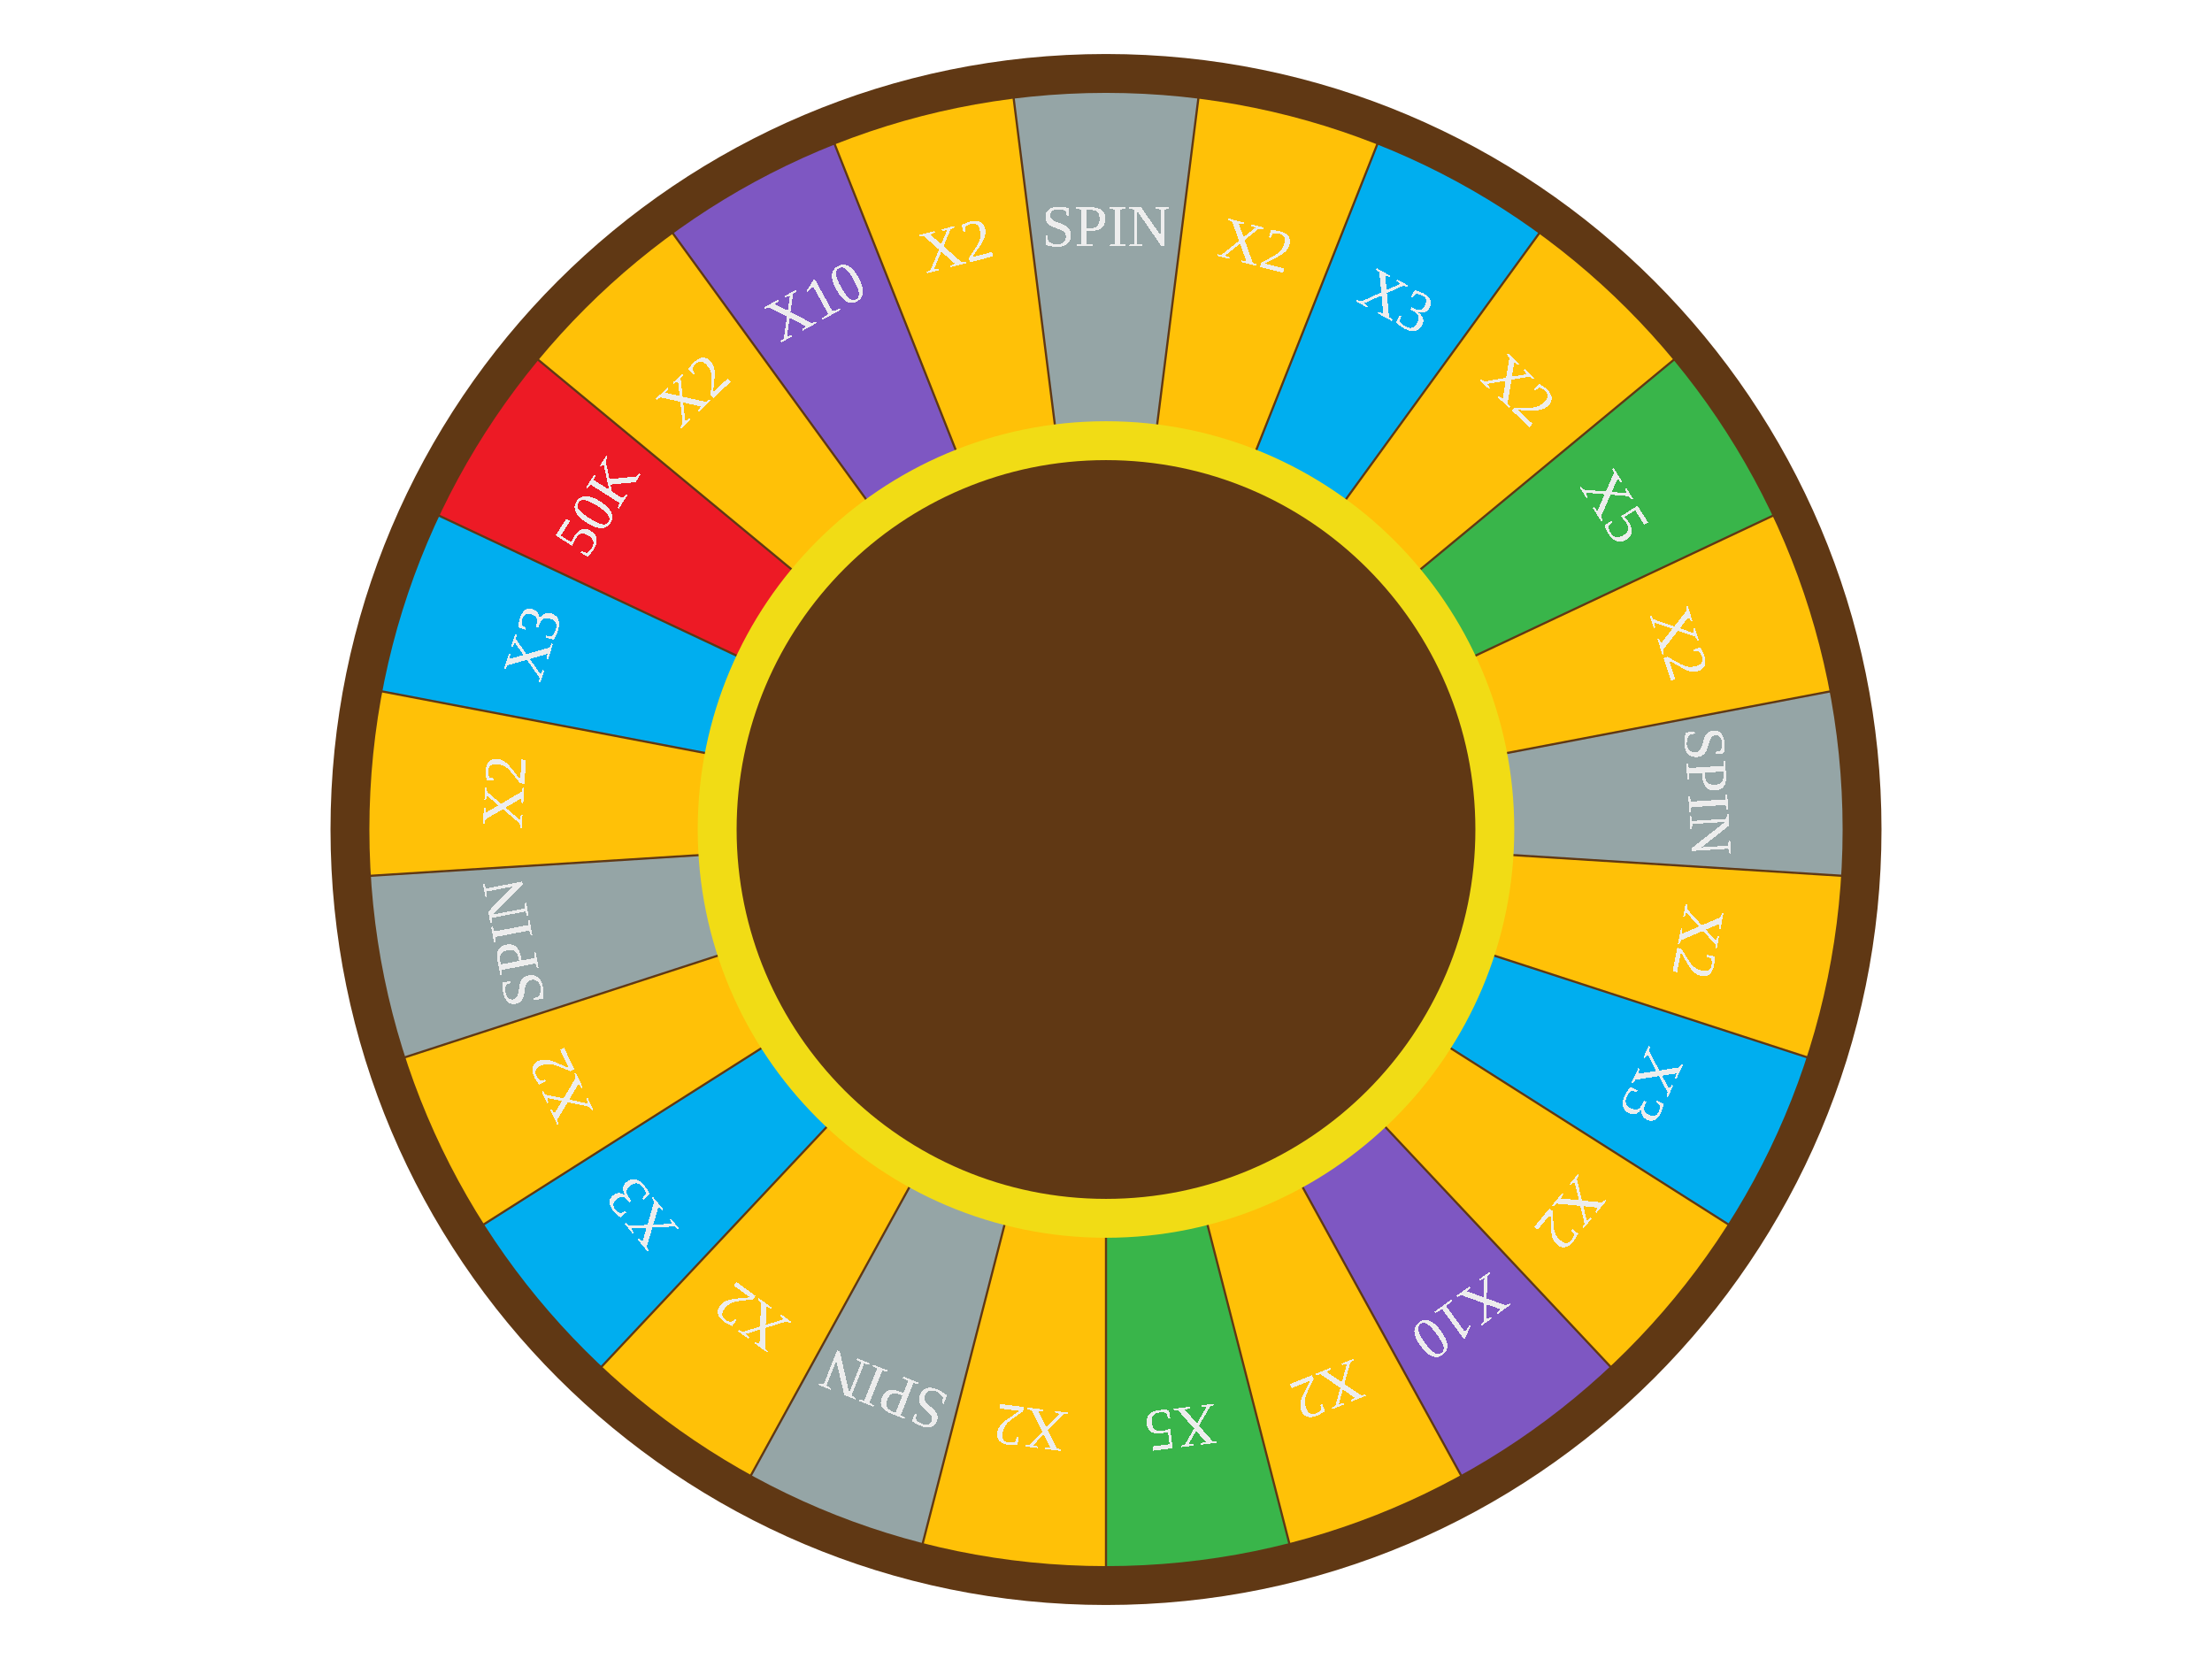
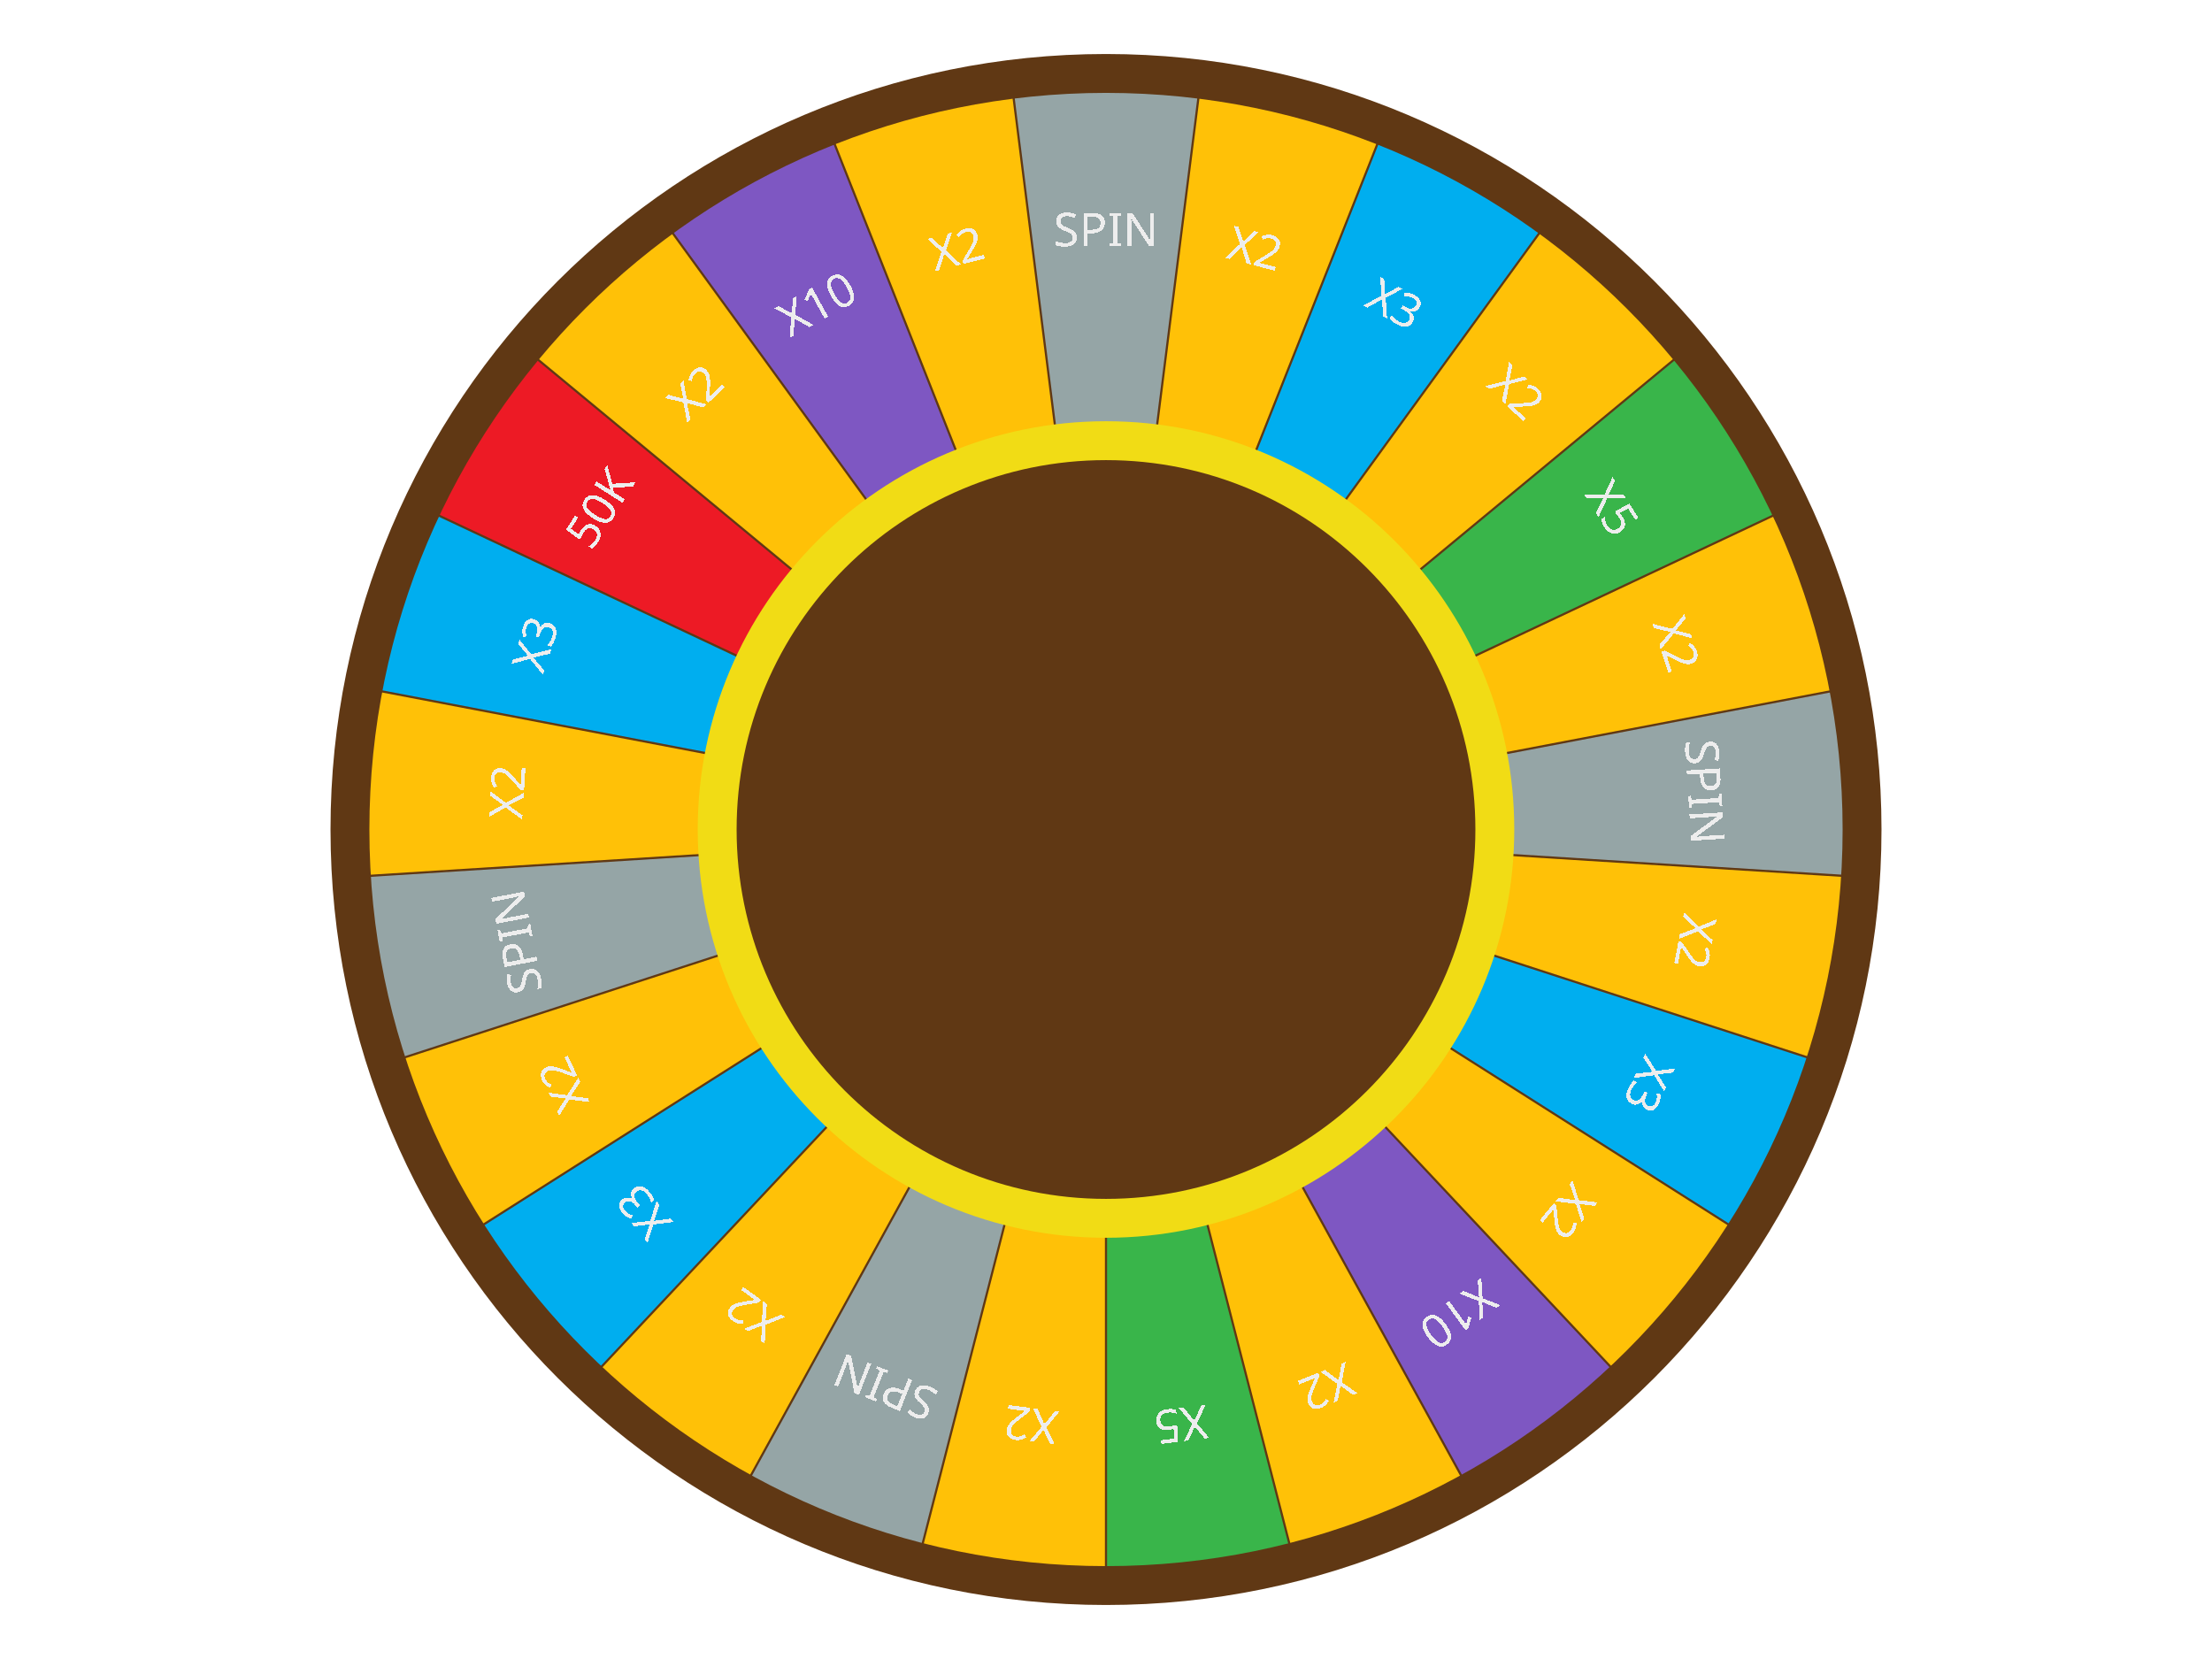
<svg xmlns="http://www.w3.org/2000/svg" version="1.1" text-rendering="optimizeSpeed" class="wheelSVG" viewBox="0 0 1024 768">
  <defs>
    <filter id="shadow" x="-100%" y="-100%" width="550%" height="550%">
      <feOffset in="SourceAlpha" dx="0" dy="0" result="offsetOut" />
      <feGaussianBlur stdDeviation="9" in="offsetOut" result="drop" />
      <feColorMatrix in="drop" result="color-out" type="matrix" values="0 0 0 0   0        0 0 0 0   0        0 0 0 0   0        0 0 0 .3 0" />
      <feBlend in="SourceGraphic" in2="color-out" mode="normal" />
    </filter>
  </defs>
  <g class="mainContainer" data-svg-origin="512 384" transform="matrix(0,-1,1,0,128,896)" style="transform-origin: 0px 0px 0px;">
    <g class="wheel" data-svg-origin="512 384" transform="matrix(1,0,0,1,0,0)" style="transform-origin: 0px 0px 0px;">
      <g>
        <path data-svg-origin="512 384" transform="matrix(1,0,0,1,0,0)" d="M512,384  L859.24,340.133  A350,350 0 0,1 859.24,427.867z" fill="#95A5A6" stroke="0" style="transform-origin: 0px 0px 0px;" />
      </g>
      <g>
        <path data-svg-origin="512 384" transform="matrix(0.96858,0.24868,-0.24868,0.96858,111.5823,-115.2652)" d="M512,384  L859.24,340.133  A350,350 0 0,1 859.24,427.867z" fill="#ffc107" stroke="0" style="transform-origin: 0px 0px 0px;" />
      </g>
      <g>
        <path data-svg-origin="512 384" transform="matrix(0.8763,0.48175,-0.48175,0.8763,248.3244,-199.1596)" d="M512,384  L859.24,340.133  A350,350 0 0,1 859.24,427.867z" fill="#00AEEF" stroke="0" style="transform-origin: 0px 0px 0px;" />
      </g>
      <g>
        <path data-svg-origin="512 384" transform="matrix(0.72896,0.68454,-0.68454,0.72896,401.6342,-246.4121)" d="M512,384  L859.24,340.133  A350,350 0 0,1 859.24,427.867z" fill="#ffc107" stroke="0" style="transform-origin: 0px 0px 0px;" />
      </g>
      <g>
        <path data-svg-origin="512 384" transform="matrix(0.53582,0.84432,-0.84432,0.53582,561.8786,-254.0534)" d="M512,384  L859.24,340.133  A350,350 0 0,1 859.24,427.867z" fill="#39B54A" stroke="0" style="transform-origin: 0px 0px 0px;" />
      </g>
      <g>
        <path data-svg-origin="512 384" transform="matrix(0.30901,0.95105,-0.95105,0.30901,718.989,-221.6035)" d="M512,384  L859.24,340.133  A350,350 0 0,1 859.24,427.867z" fill="#ffc107" stroke="0" style="transform-origin: 0px 0px 0px;" />
      </g>
      <g>
        <path data-svg-origin="512 384" transform="matrix(0.06279,0.99802,-0.99802,0.06279,863.0935,-151.1012)" d="M512,384  L859.24,340.133  A350,350 0 0,1 859.24,427.867z" fill="#95A5A6" stroke="0" style="transform-origin: 0px 0px 0px;" />
      </g>
      <g>
        <path data-svg-origin="512 384" transform="matrix(-0.18738,0.98228,-0.98228,-0.18738,985.1375,-46.97665)" d="M512,384  L859.24,340.133  A350,350 0 0,1 859.24,427.867z" fill="#ffc107" stroke="0" style="transform-origin: 0px 0px 0px;" />
      </g>
      <g>
        <path data-svg-origin="512 384" transform="matrix(-0.42577,0.90482,-0.90482,-0.42577,1077.453,84.2278)" d="M512,384  L859.24,340.133  A350,350 0 0,1 859.24,427.867z" fill="#00AEEF" stroke="0" style="transform-origin: 0px 0px 0px;" />
      </g>
      <g>
        <path data-svg-origin="512 384" transform="matrix(-0.63742,0.77051,-0.77051,-0.63742,1134.238,234.268)" d="M512,384  L859.24,340.133  A350,350 0 0,1 859.24,427.867z" fill="#ffc107" stroke="0" style="transform-origin: 0px 0px 0px;" />
      </g>
      <g>
        <path data-svg-origin="512 384" transform="matrix(-0.80901,0.58778,-0.58778,-0.80901,1151.926,393.7165)" d="M512,384  L859.24,340.133  A350,350 0 0,1 859.24,427.867z" fill="#7E57C2" stroke="0" style="transform-origin: 0px 0px 0px;" />
      </g>
      <g>
        <path data-svg-origin="512 384" transform="matrix(-0.92977,0.36812,-0.36812,-0.92977,1129.405,552.5544)" d="M512,384  L859.24,340.133  A350,350 0 0,1 859.24,427.867z" fill="#ffc107" stroke="0" style="transform-origin: 0px 0px 0px;" />
      </g>
      <g>
        <path data-svg-origin="512 384" transform="matrix(-0.99211,0.12533,-0.12533,-0.99211,1068.091,700.8014)" d="M512,384  L859.24,340.133  A350,350 0 0,1 859.24,427.867z" fill="#39B54A" stroke="0" style="transform-origin: 0px 0px 0px;" />
      </g>
      <g>
        <path data-svg-origin="512 384" transform="matrix(-0.99211,-0.12533,0.12533,-0.99211,971.8348,829.1427)" d="M512,384  L859.24,340.133  A350,350 0 0,1 859.24,427.867z" fill="#ffc107" stroke="0" style="transform-origin: 0px 0px 0px;" />
      </g>
      <g>
        <path data-svg-origin="512 384" transform="matrix(-0.92977,-0.36812,0.36812,-0.92977,846.6857,929.5139)" d="M512,384  L859.24,340.133  A350,350 0 0,1 859.24,427.867z" fill="#95A5A6" stroke="0" style="transform-origin: 0px 0px 0px;" />
      </g>
      <g>
        <path data-svg-origin="512 384" transform="matrix(-0.80901,-0.58778,0.58778,-0.80901,700.5072,995.6086)" d="M512,384  L859.24,340.133  A350,350 0 0,1 859.24,427.867z" fill="#ffc107" stroke="0" style="transform-origin: 0px 0px 0px;" />
      </g>
      <g>
        <path data-svg-origin="512 384" transform="matrix(-0.63742,-0.77051,0.77051,-0.63742,542.484,1023.274)" d="M512,384  L859.24,340.133  A350,350 0 0,1 859.24,427.867z" fill="#00AEEF" stroke="0" style="transform-origin: 0px 0px 0px;" />
      </g>
      <g>
        <path data-svg-origin="512 384" transform="matrix(-0.42577,-0.90482,0.90482,-0.42577,382.5454,1010.771)" d="M512,384  L859.24,340.133  A350,350 0 0,1 859.24,427.867z" fill="#ffc107" stroke="0" style="transform-origin: 0px 0px 0px;" />
      </g>
      <g>
        <path data-svg-origin="512 384" transform="matrix(-0.18738,-0.98228,0.98228,-0.18738,230.7409,958.8855)" d="M512,384  L859.24,340.133  A350,350 0 0,1 859.24,427.867z" fill="#95A5A6" stroke="0" style="transform-origin: 0px 0px 0px;" />
      </g>
      <g>
        <path data-svg-origin="512 384" transform="matrix(0.06279,-0.99802,0.99802,0.06279,96.60899,870.8781)" d="M512,384  L859.24,340.133  A350,350 0 0,1 859.24,427.867z" fill="#ffc107" stroke="0" style="transform-origin: 0px 0px 0px;" />
      </g>
      <g>
        <path data-svg-origin="512 384" transform="matrix(0.30901,-0.95105,0.95105,0.30901,-11.4224,752.2784)" d="M512,384  L859.24,340.133  A350,350 0 0,1 859.24,427.867z" fill="#00AEEF" stroke="0" style="transform-origin: 0px 0px 0px;" />
      </g>
      <g>
        <path data-svg-origin="512 384" transform="matrix(0.53582,-0.84432,0.84432,0.53582,-86.56524,610.5384)" d="M512,384  L859.24,340.133  A350,350 0 0,1 859.24,427.867z" fill="#ED1A25" stroke="0" style="transform-origin: 0px 0px 0px;" />
      </g>
      <g>
        <path data-svg-origin="512 384" transform="matrix(0.72896,-0.68454,0.68454,0.72896,-124.098,454.5642)" d="M512,384  L859.24,340.133  A350,350 0 0,1 859.24,427.867z" fill="#ffc107" stroke="0" style="transform-origin: 0px 0px 0px;" />
      </g>
      <g>
        <path data-svg-origin="512 384" transform="matrix(0.8763,-0.48175,0.48175,0.8763,-121.6624,294.1561)" d="M512,384  L859.24,340.133  A350,350 0 0,1 859.24,427.867z" fill="#7E57C2" stroke="0" style="transform-origin: 0px 0px 0px;" />
      </g>
      <g>
        <path data-svg-origin="512 384" transform="matrix(0.96858,-0.24868,0.24868,0.96858,-79.4115,139.3933)" d="M512,384  L859.24,340.133  A350,350 0 0,1 859.24,427.867z" fill="#ffc107" stroke="0" style="transform-origin: 0px 0px 0px;" />
      </g>
      <line x1="512" x2="859.24" y1="384" y2="427.867" stroke="#603814" stroke-width="1" data-svg-origin="512 384" transform="matrix(1,0,0,1,0,0)" style="transform-origin: 0px 0px 0px;" />
      <line x1="512" x2="859.24" y1="384" y2="427.867" stroke="#603814" stroke-width="1" data-svg-origin="512 384" transform="matrix(0.96858,0.24868,-0.24868,0.96858,111.5823,-115.2652)" style="transform-origin: 0px 0px 0px;" />
      <line x1="512" x2="859.24" y1="384" y2="427.867" stroke="#603814" stroke-width="1" data-svg-origin="512 384" transform="matrix(0.8763,0.48175,-0.48175,0.8763,248.3244,-199.1596)" style="transform-origin: 0px 0px 0px;" />
      <line x1="512" x2="859.24" y1="384" y2="427.867" stroke="#603814" stroke-width="1" data-svg-origin="512 384" transform="matrix(0.72896,0.68454,-0.68454,0.72896,401.6342,-246.4121)" style="transform-origin: 0px 0px 0px;" />
      <line x1="512" x2="859.24" y1="384" y2="427.867" stroke="#603814" stroke-width="1" data-svg-origin="512 384" transform="matrix(0.53582,0.84432,-0.84432,0.53582,561.8786,-254.0534)" style="transform-origin: 0px 0px 0px;" />
      <line x1="512" x2="859.24" y1="384" y2="427.867" stroke="#603814" stroke-width="1" data-svg-origin="512 384" transform="matrix(0.30901,0.95105,-0.95105,0.30901,718.989,-221.6035)" style="transform-origin: 0px 0px 0px;" />
      <line x1="512" x2="859.24" y1="384" y2="427.867" stroke="#603814" stroke-width="1" data-svg-origin="512 384" transform="matrix(0.06279,0.99802,-0.99802,0.06279,863.0935,-151.1012)" style="transform-origin: 0px 0px 0px;" />
      <line x1="512" x2="859.24" y1="384" y2="427.867" stroke="#603814" stroke-width="1" data-svg-origin="512 384" transform="matrix(-0.18738,0.98228,-0.98228,-0.18738,985.1375,-46.97665)" style="transform-origin: 0px 0px 0px;" />
      <line x1="512" x2="859.24" y1="384" y2="427.867" stroke="#603814" stroke-width="1" data-svg-origin="512 384" transform="matrix(-0.42577,0.90482,-0.90482,-0.42577,1077.453,84.2278)" style="transform-origin: 0px 0px 0px;" />
      <line x1="512" x2="859.24" y1="384" y2="427.867" stroke="#603814" stroke-width="1" data-svg-origin="512 384" transform="matrix(-0.63742,0.77051,-0.77051,-0.63742,1134.238,234.268)" style="transform-origin: 0px 0px 0px;" />
      <line x1="512" x2="859.24" y1="384" y2="427.867" stroke="#603814" stroke-width="1" data-svg-origin="512 384" transform="matrix(-0.80901,0.58778,-0.58778,-0.80901,1151.926,393.7165)" style="transform-origin: 0px 0px 0px;" />
      <line x1="512" x2="859.24" y1="384" y2="427.867" stroke="#603814" stroke-width="1" data-svg-origin="512 384" transform="matrix(-0.92977,0.36812,-0.36812,-0.92977,1129.405,552.5544)" style="transform-origin: 0px 0px 0px;" />
      <line x1="512" x2="859.24" y1="384" y2="427.867" stroke="#603814" stroke-width="1" data-svg-origin="512 384" transform="matrix(-0.99211,0.12533,-0.12533,-0.99211,1068.091,700.8014)" style="transform-origin: 0px 0px 0px;" />
      <line x1="512" x2="859.24" y1="384" y2="427.867" stroke="#603814" stroke-width="1" data-svg-origin="512 384" transform="matrix(-0.99211,-0.12533,0.12533,-0.99211,971.8348,829.1427)" style="transform-origin: 0px 0px 0px;" />
      <line x1="512" x2="859.24" y1="384" y2="427.867" stroke="#603814" stroke-width="1" data-svg-origin="512 384" transform="matrix(-0.92977,-0.36812,0.36812,-0.92977,846.6857,929.5139)" style="transform-origin: 0px 0px 0px;" />
      <line x1="512" x2="859.24" y1="384" y2="427.867" stroke="#603814" stroke-width="1" data-svg-origin="512 384" transform="matrix(-0.80901,-0.58778,0.58778,-0.80901,700.5072,995.6086)" style="transform-origin: 0px 0px 0px;" />
      <line x1="512" x2="859.24" y1="384" y2="427.867" stroke="#603814" stroke-width="1" data-svg-origin="512 384" transform="matrix(-0.63742,-0.77051,0.77051,-0.63742,542.484,1023.274)" style="transform-origin: 0px 0px 0px;" />
      <line x1="512" x2="859.24" y1="384" y2="427.867" stroke="#603814" stroke-width="1" data-svg-origin="512 384" transform="matrix(-0.42577,-0.90482,0.90482,-0.42577,382.5454,1010.771)" style="transform-origin: 0px 0px 0px;" />
      <line x1="512" x2="859.24" y1="384" y2="427.867" stroke="#603814" stroke-width="1" data-svg-origin="512 384" transform="matrix(-0.18738,-0.98228,0.98228,-0.18738,230.7409,958.8855)" style="transform-origin: 0px 0px 0px;" />
      <line x1="512" x2="859.24" y1="384" y2="427.867" stroke="#603814" stroke-width="1" data-svg-origin="512 384" transform="matrix(0.06279,-0.99802,0.99802,0.06279,96.60899,870.8781)" style="transform-origin: 0px 0px 0px;" />
      <line x1="512" x2="859.24" y1="384" y2="427.867" stroke="#603814" stroke-width="1" data-svg-origin="512 384" transform="matrix(0.30901,-0.95105,0.95105,0.30901,-11.4224,752.2784)" style="transform-origin: 0px 0px 0px;" />
      <line x1="512" x2="859.24" y1="384" y2="427.867" stroke="#603814" stroke-width="1" data-svg-origin="512 384" transform="matrix(0.53582,-0.84432,0.84432,0.53582,-86.56524,610.5384)" style="transform-origin: 0px 0px 0px;" />
      <line x1="512" x2="859.24" y1="384" y2="427.867" stroke="#603814" stroke-width="1" data-svg-origin="512 384" transform="matrix(0.72896,-0.68454,0.68454,0.72896,-124.098,454.5642)" style="transform-origin: 0px 0px 0px;" />
      <line x1="512" x2="859.24" y1="384" y2="427.867" stroke="#603814" stroke-width="1" data-svg-origin="512 384" transform="matrix(0.8763,-0.48175,0.48175,0.8763,-121.6624,294.1561)" style="transform-origin: 0px 0px 0px;" />
      <line x1="512" x2="859.24" y1="384" y2="427.867" stroke="#603814" stroke-width="1" data-svg-origin="512 384" transform="matrix(0.96858,-0.24868,0.24868,0.96858,-79.4115,139.3933)" style="transform-origin: 0px 0px 0px;" />
    </g>
  </g>
  <g class="centerCircle">
    <circle fill="#603814" stroke="#F1DC15" stroke-width="18" cx="512" cy="384" r="180" />
  </g>
  <g class="wheelOutline">
    <g>
      <circle fill="transparent" stroke="#603814" stroke-width="18" cx="512" cy="384" r="350" />
    </g>
  </g>
  <g class="valueContainer" data-svg-origin="512 384" transform="matrix(1,0,0,1,0,0)" style="transform-origin: 0px 0px 0px;">
    <g data-svg-origin="512 384" transform="matrix(1,0,0,1,0,0)" style="transform-origin: 0px 0px 0px;">
-       <text class="wheelText" fill="#EDEDED" x="512" y="114" style="font-size: 2.3em;">
+       <text class="wheelText" fill="#EDEDED" x="512" y="114" style="font-size: 1.8em; font-family: sans-serif;">
        <tspan dy="0" x="512" text-anchor="middle">SPIN</tspan>
      </text>
    </g>
    <g data-svg-origin="512 384" transform="matrix(0.96858,0.24868,-0.24868,0.96858,111.5823,-115.2652)" style="transform-origin: 0px 0px 0px;">
-       <text class="wheelText" fill="#EDEDED" x="512" y="114" style="font-size: 2.3em;">
+       <text class="wheelText" fill="#EDEDED" x="512" y="114" style="font-size: 1.8em; font-family: sans-serif;">
        <tspan dy="0" x="512" text-anchor="middle">X2</tspan>
      </text>
    </g>
    <g data-svg-origin="512 384" transform="matrix(0.8763,0.48175,-0.48175,0.8763,248.3244,-199.1596)" style="transform-origin: 0px 0px 0px;">
-       <text class="wheelText" fill="#EDEDED" x="512" y="114" style="font-size: 2.3em;">
+       <text class="wheelText" fill="#EDEDED" x="512" y="114" style="font-size: 1.8em; font-family: sans-serif;">
        <tspan dy="0" x="512" text-anchor="middle">X3</tspan>
      </text>
    </g>
    <g data-svg-origin="512 384" transform="matrix(0.72896,0.68454,-0.68454,0.72896,401.6342,-246.4121)" style="transform-origin: 0px 0px 0px;">
-       <text class="wheelText" fill="#EDEDED" x="512" y="114" style="font-size: 2.3em;">
+       <text class="wheelText" fill="#EDEDED" x="512" y="114" style="font-size: 1.8em; font-family: sans-serif;">
        <tspan dy="0" x="512" text-anchor="middle">X2</tspan>
      </text>
    </g>
    <g data-svg-origin="512 384" transform="matrix(0.53582,0.84432,-0.84432,0.53582,561.8786,-254.0534)" style="transform-origin: 0px 0px 0px;">
-       <text class="wheelText" fill="#EDEDED" x="512" y="114" style="font-size: 2.3em;">
+       <text class="wheelText" fill="#EDEDED" x="512" y="114" style="font-size: 1.8em; font-family: sans-serif;">
        <tspan dy="0" x="512" text-anchor="middle">X5</tspan>
      </text>
    </g>
    <g data-svg-origin="512 384" transform="matrix(0.30901,0.95105,-0.95105,0.30901,718.989,-221.6035)" style="transform-origin: 0px 0px 0px;">
-       <text class="wheelText" fill="#EDEDED" x="512" y="114" style="font-size: 2.3em;">
+       <text class="wheelText" fill="#EDEDED" x="512" y="114" style="font-size: 1.8em; font-family: sans-serif;">
        <tspan dy="0" x="512" text-anchor="middle">X2</tspan>
      </text>
    </g>
    <g data-svg-origin="512 384" transform="matrix(0.06279,0.99802,-0.99802,0.06279,863.0935,-151.1012)" style="transform-origin: 0px 0px 0px;">
-       <text class="wheelText" fill="#EDEDED" x="512" y="114" style="font-size: 2.3em;">
+       <text class="wheelText" fill="#EDEDED" x="512" y="114" style="font-size: 1.8em; font-family: sans-serif;">
        <tspan dy="0" x="512" text-anchor="middle">SPIN</tspan>
      </text>
    </g>
    <g data-svg-origin="512 384" transform="matrix(-0.18738,0.98228,-0.98228,-0.18738,985.1375,-46.97665)" style="transform-origin: 0px 0px 0px;">
-       <text class="wheelText" fill="#EDEDED" x="512" y="114" style="font-size: 2.3em;">
+       <text class="wheelText" fill="#EDEDED" x="512" y="114" style="font-size: 1.8em; font-family: sans-serif;">
        <tspan dy="0" x="512" text-anchor="middle">X2</tspan>
      </text>
    </g>
    <g data-svg-origin="512 384" transform="matrix(-0.42577,0.90482,-0.90482,-0.42577,1077.453,84.2278)" style="transform-origin: 0px 0px 0px;">
-       <text class="wheelText" fill="#EDEDED" x="512" y="114" style="font-size: 2.3em;">
+       <text class="wheelText" fill="#EDEDED" x="512" y="114" style="font-size: 1.8em; font-family: sans-serif;">
        <tspan dy="0" x="512" text-anchor="middle">X3</tspan>
      </text>
    </g>
    <g data-svg-origin="512 384" transform="matrix(-0.63742,0.77051,-0.77051,-0.63742,1134.238,234.268)" style="transform-origin: 0px 0px 0px;">
-       <text class="wheelText" fill="#EDEDED" x="512" y="114" style="font-size: 2.3em;">
+       <text class="wheelText" fill="#EDEDED" x="512" y="114" style="font-size: 1.8em; font-family: sans-serif;">
        <tspan dy="0" x="512" text-anchor="middle">X2</tspan>
      </text>
    </g>
    <g data-svg-origin="512 384" transform="matrix(-0.80901,0.58778,-0.58778,-0.80901,1151.926,393.7165)" style="transform-origin: 0px 0px 0px;">
-       <text class="wheelText" fill="#EDEDED" x="512" y="114" style="font-size: 2.3em;">
+       <text class="wheelText" fill="#EDEDED" x="512" y="114" style="font-size: 1.8em; font-family: sans-serif;">
        <tspan dy="0" x="512" text-anchor="middle">X10</tspan>
      </text>
    </g>
    <g data-svg-origin="512 384" transform="matrix(-0.92977,0.36812,-0.36812,-0.92977,1129.405,552.5544)" style="transform-origin: 0px 0px 0px;">
-       <text class="wheelText" fill="#EDEDED" x="512" y="114" style="font-size: 2.3em;">
+       <text class="wheelText" fill="#EDEDED" x="512" y="114" style="font-size: 1.8em; font-family: sans-serif;">
        <tspan dy="0" x="512" text-anchor="middle">X2</tspan>
      </text>
    </g>
    <g data-svg-origin="512 384" transform="matrix(-0.99211,0.12533,-0.12533,-0.99211,1068.091,700.8014)" style="transform-origin: 0px 0px 0px;">
-       <text class="wheelText" fill="#EDEDED" x="512" y="114" style="font-size: 2.3em;">
+       <text class="wheelText" fill="#EDEDED" x="512" y="114" style="font-size: 1.8em; font-family: sans-serif;">
        <tspan dy="0" x="512" text-anchor="middle">X5</tspan>
      </text>
    </g>
    <g data-svg-origin="512 384" transform="matrix(-0.99211,-0.12533,0.12533,-0.99211,971.8348,829.1427)" style="transform-origin: 0px 0px 0px;">
-       <text class="wheelText" fill="#EDEDED" x="512" y="114" style="font-size: 2.3em;">
+       <text class="wheelText" fill="#EDEDED" x="512" y="114" style="font-size: 1.8em; font-family: sans-serif;">
        <tspan dy="0" x="512" text-anchor="middle">X2</tspan>
      </text>
    </g>
    <g data-svg-origin="512 384" transform="matrix(-0.92977,-0.36812,0.36812,-0.92977,846.6857,929.5139)" style="transform-origin: 0px 0px 0px;">
-       <text class="wheelText" fill="#EDEDED" x="512" y="114" style="font-size: 2.3em;">
+       <text class="wheelText" fill="#EDEDED" x="512" y="114" style="font-size: 1.8em; font-family: sans-serif;">
        <tspan dy="0" x="512" text-anchor="middle">SPIN</tspan>
      </text>
    </g>
    <g data-svg-origin="512 384" transform="matrix(-0.80901,-0.58778,0.58778,-0.80901,700.5072,995.6086)" style="transform-origin: 0px 0px 0px;">
-       <text class="wheelText" fill="#EDEDED" x="512" y="114" style="font-size: 2.3em;">
+       <text class="wheelText" fill="#EDEDED" x="512" y="114" style="font-size: 1.8em; font-family: sans-serif;">
        <tspan dy="0" x="512" text-anchor="middle">X2</tspan>
      </text>
    </g>
    <g data-svg-origin="512 384" transform="matrix(-0.63742,-0.77051,0.77051,-0.63742,542.484,1023.274)" style="transform-origin: 0px 0px 0px;">
-       <text class="wheelText" fill="#EDEDED" x="512" y="114" style="font-size: 2.3em;">
+       <text class="wheelText" fill="#EDEDED" x="512" y="114" style="font-size: 1.8em; font-family: sans-serif;">
        <tspan dy="0" x="512" text-anchor="middle">X3</tspan>
      </text>
    </g>
    <g data-svg-origin="512 384" transform="matrix(-0.42577,-0.90482,0.90482,-0.42577,382.5454,1010.771)" style="transform-origin: 0px 0px 0px;">
-       <text class="wheelText" fill="#EDEDED" x="512" y="114" style="font-size: 2.3em;">
+       <text class="wheelText" fill="#EDEDED" x="512" y="114" style="font-size: 1.8em; font-family: sans-serif;">
        <tspan dy="0" x="512" text-anchor="middle">X2</tspan>
      </text>
    </g>
    <g data-svg-origin="512 384" transform="matrix(-0.18738,-0.98228,0.98228,-0.18738,230.7409,958.8855)" style="transform-origin: 0px 0px 0px;">
-       <text class="wheelText" fill="#EDEDED" x="512" y="114" style="font-size: 2.3em;">
+       <text class="wheelText" fill="#EDEDED" x="512" y="114" style="font-size: 1.8em; font-family: sans-serif;">
        <tspan dy="0" x="512" text-anchor="middle">SPIN</tspan>
      </text>
    </g>
    <g data-svg-origin="512 384" transform="matrix(0.06279,-0.99802,0.99802,0.06279,96.60899,870.8781)" style="transform-origin: 0px 0px 0px;">
-       <text class="wheelText" fill="#EDEDED" x="512" y="114" style="font-size: 2.3em;">
+       <text class="wheelText" fill="#EDEDED" x="512" y="114" style="font-size: 1.8em; font-family: sans-serif;">
        <tspan dy="0" x="512" text-anchor="middle">X2</tspan>
      </text>
    </g>
    <g data-svg-origin="512 384" transform="matrix(0.30901,-0.95105,0.95105,0.30901,-11.4224,752.2784)" style="transform-origin: 0px 0px 0px;">
-       <text class="wheelText" fill="#EDEDED" x="512" y="114" style="font-size: 2.3em;">
+       <text class="wheelText" fill="#EDEDED" x="512" y="114" style="font-size: 1.8em; font-family: sans-serif;">
        <tspan dy="0" x="512" text-anchor="middle">X3</tspan>
      </text>
    </g>
    <g data-svg-origin="512 384" transform="matrix(0.53582,-0.84432,0.84432,0.53582,-86.56524,610.5384)" style="transform-origin: 0px 0px 0px;">
-       <text class="wheelText" fill="#EDEDED" x="512" y="114" style="font-size: 2.3em;">
+       <text class="wheelText" fill="#EDEDED" x="512" y="114" style="font-size: 1.8em; font-family: sans-serif;">
        <tspan dy="0" x="512" text-anchor="middle">50K</tspan>
      </text>
    </g>
    <g data-svg-origin="512 384" transform="matrix(0.72896,-0.68454,0.68454,0.72896,-124.098,454.5642)" style="transform-origin: 0px 0px 0px;">
-       <text class="wheelText" fill="#EDEDED" x="512" y="114" style="font-size: 2.3em;">
+       <text class="wheelText" fill="#EDEDED" x="512" y="114" style="font-size: 1.8em; font-family: sans-serif;">
        <tspan dy="0" x="512" text-anchor="middle">X2</tspan>
      </text>
    </g>
    <g data-svg-origin="512 384" transform="matrix(0.8763,-0.48175,0.48175,0.8763,-121.6624,294.1561)" style="transform-origin: 0px 0px 0px;">
-       <text class="wheelText" fill="#EDEDED" x="512" y="114" style="font-size: 2.3em;">
+       <text class="wheelText" fill="#EDEDED" x="512" y="114" style="font-size: 1.8em; font-family: sans-serif;">
        <tspan dy="0" x="512" text-anchor="middle">X10</tspan>
      </text>
    </g>
    <g data-svg-origin="512 384" transform="matrix(0.96858,-0.24868,0.24868,0.96858,-79.4115,139.3933)" style="transform-origin: 0px 0px 0px;">
-       <text class="wheelText" fill="#EDEDED" x="512" y="114" style="font-size: 2.3em;">
+       <text class="wheelText" fill="#EDEDED" x="512" y="114" style="font-size: 1.8em; font-family: sans-serif;">
        <tspan dy="0" x="512" text-anchor="middle">X2</tspan>
      </text>
    </g>
  </g>
</svg>
